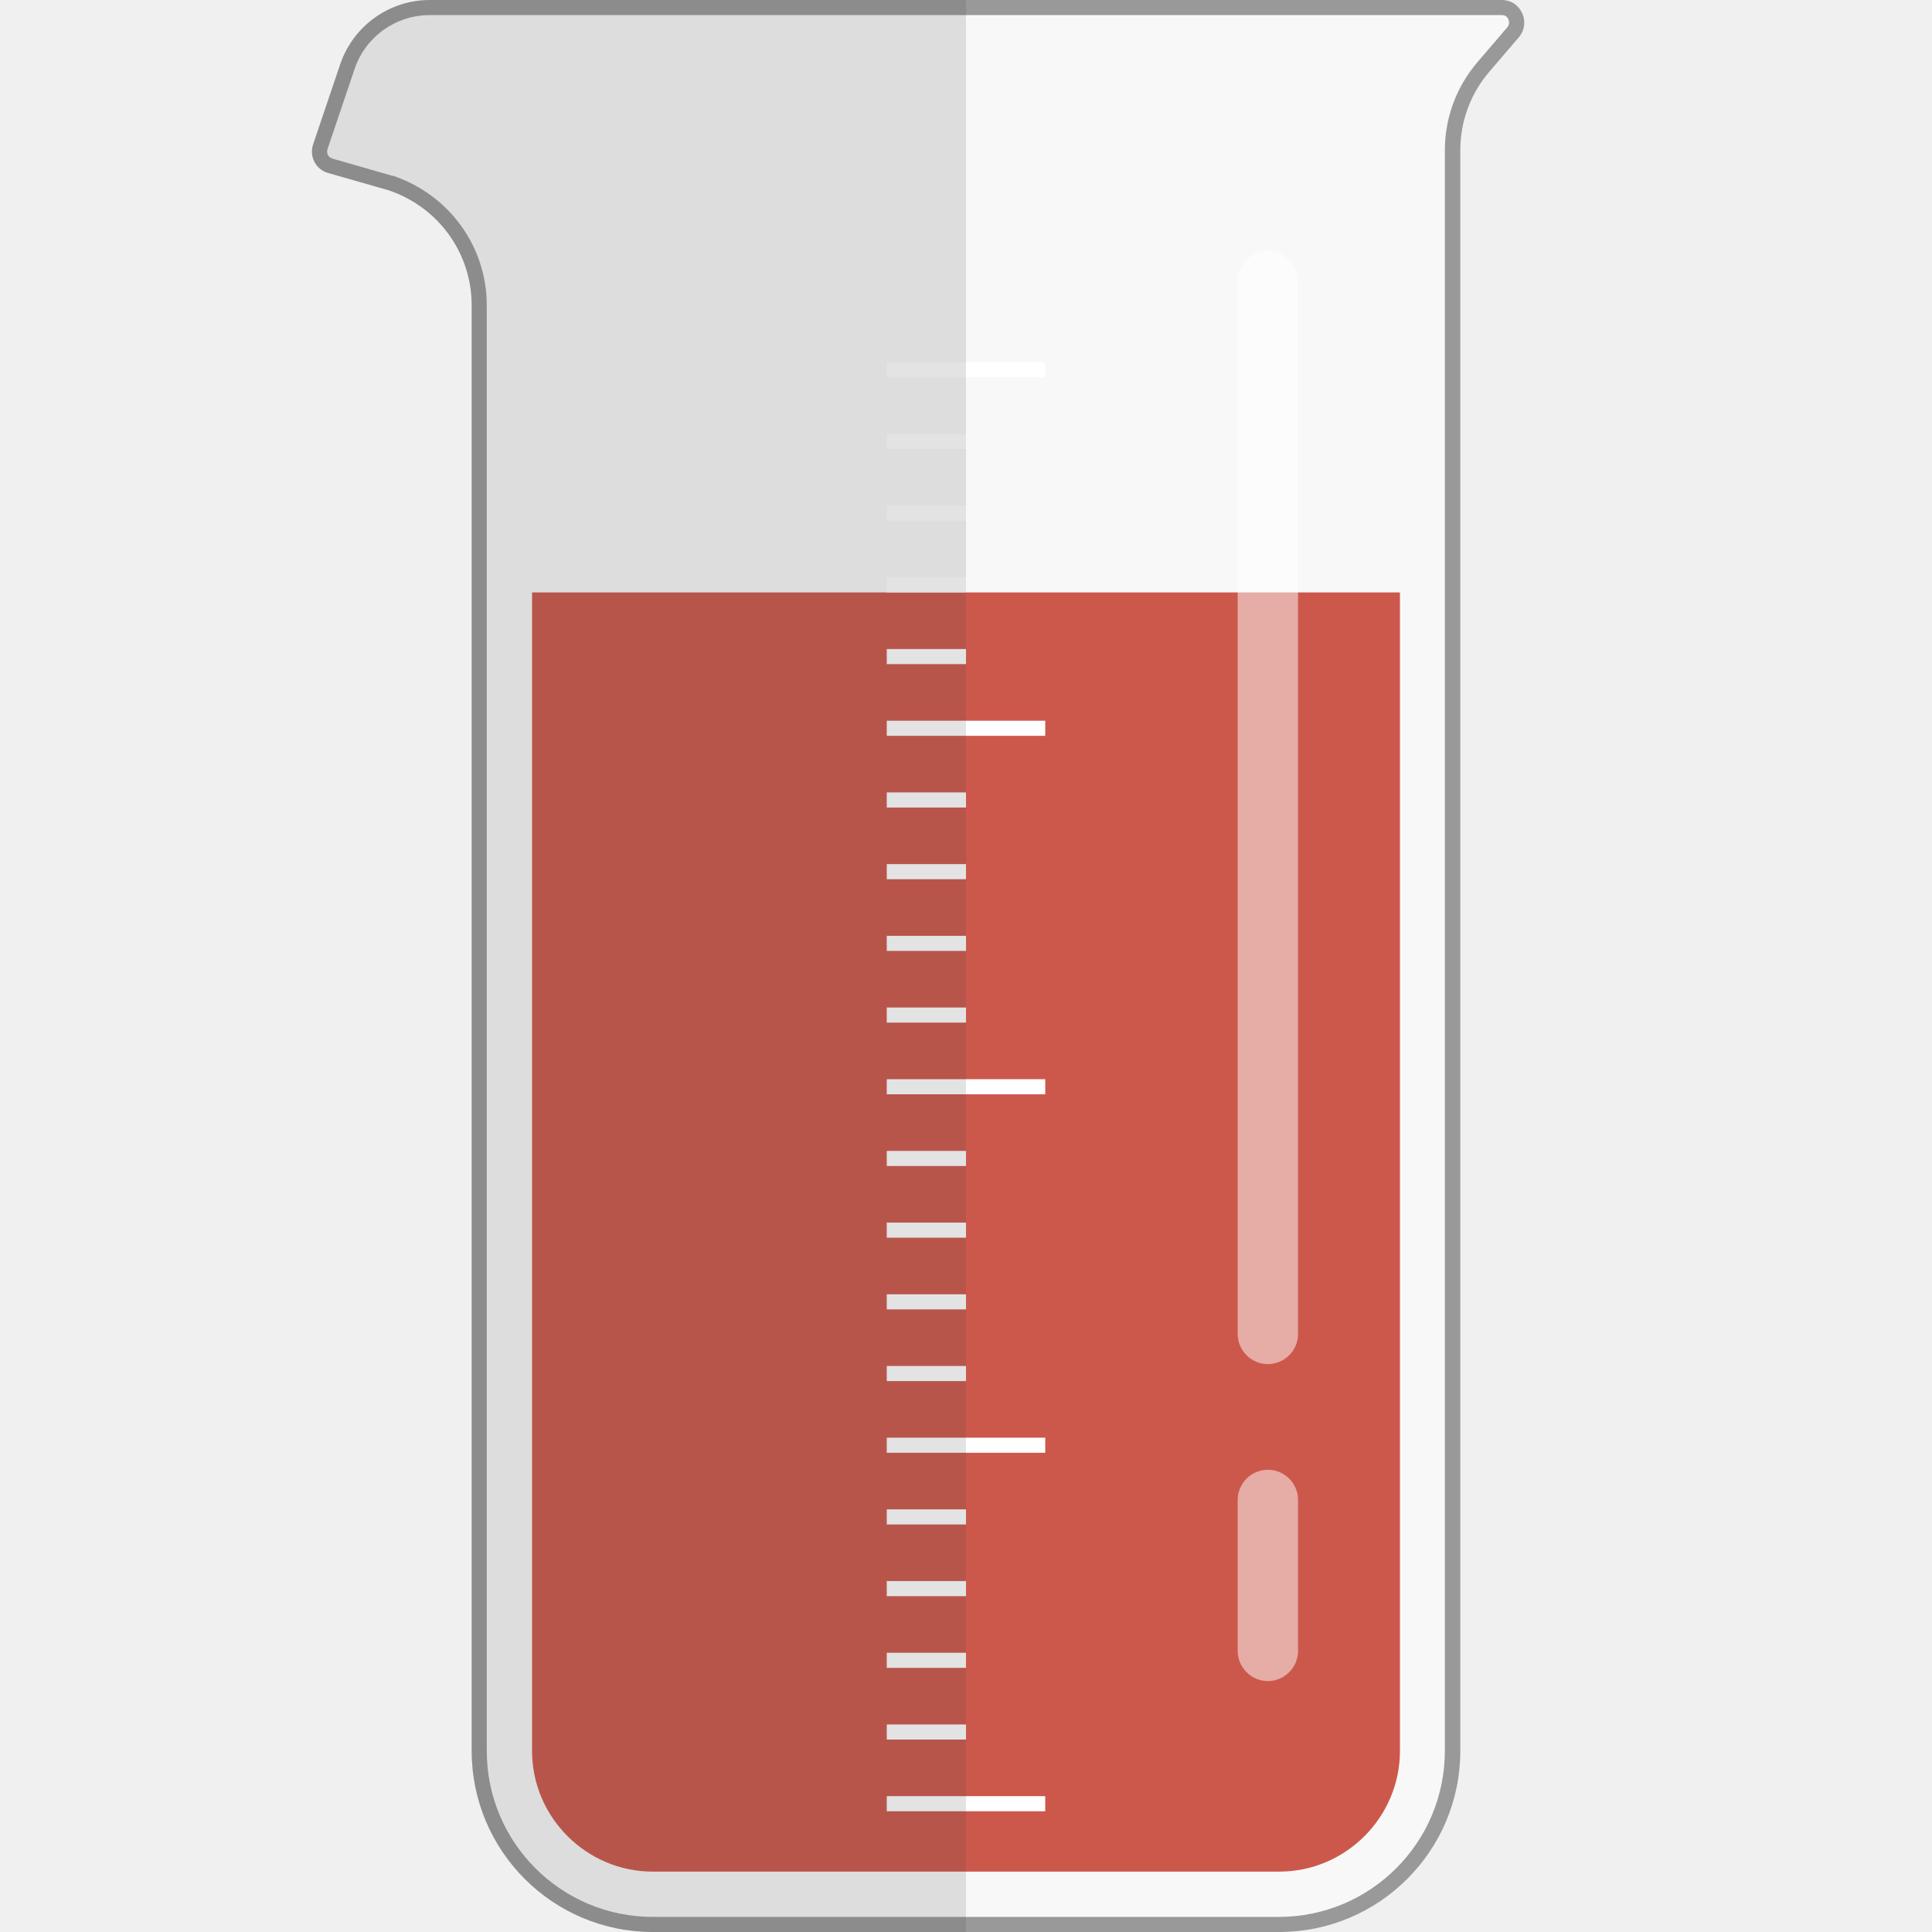
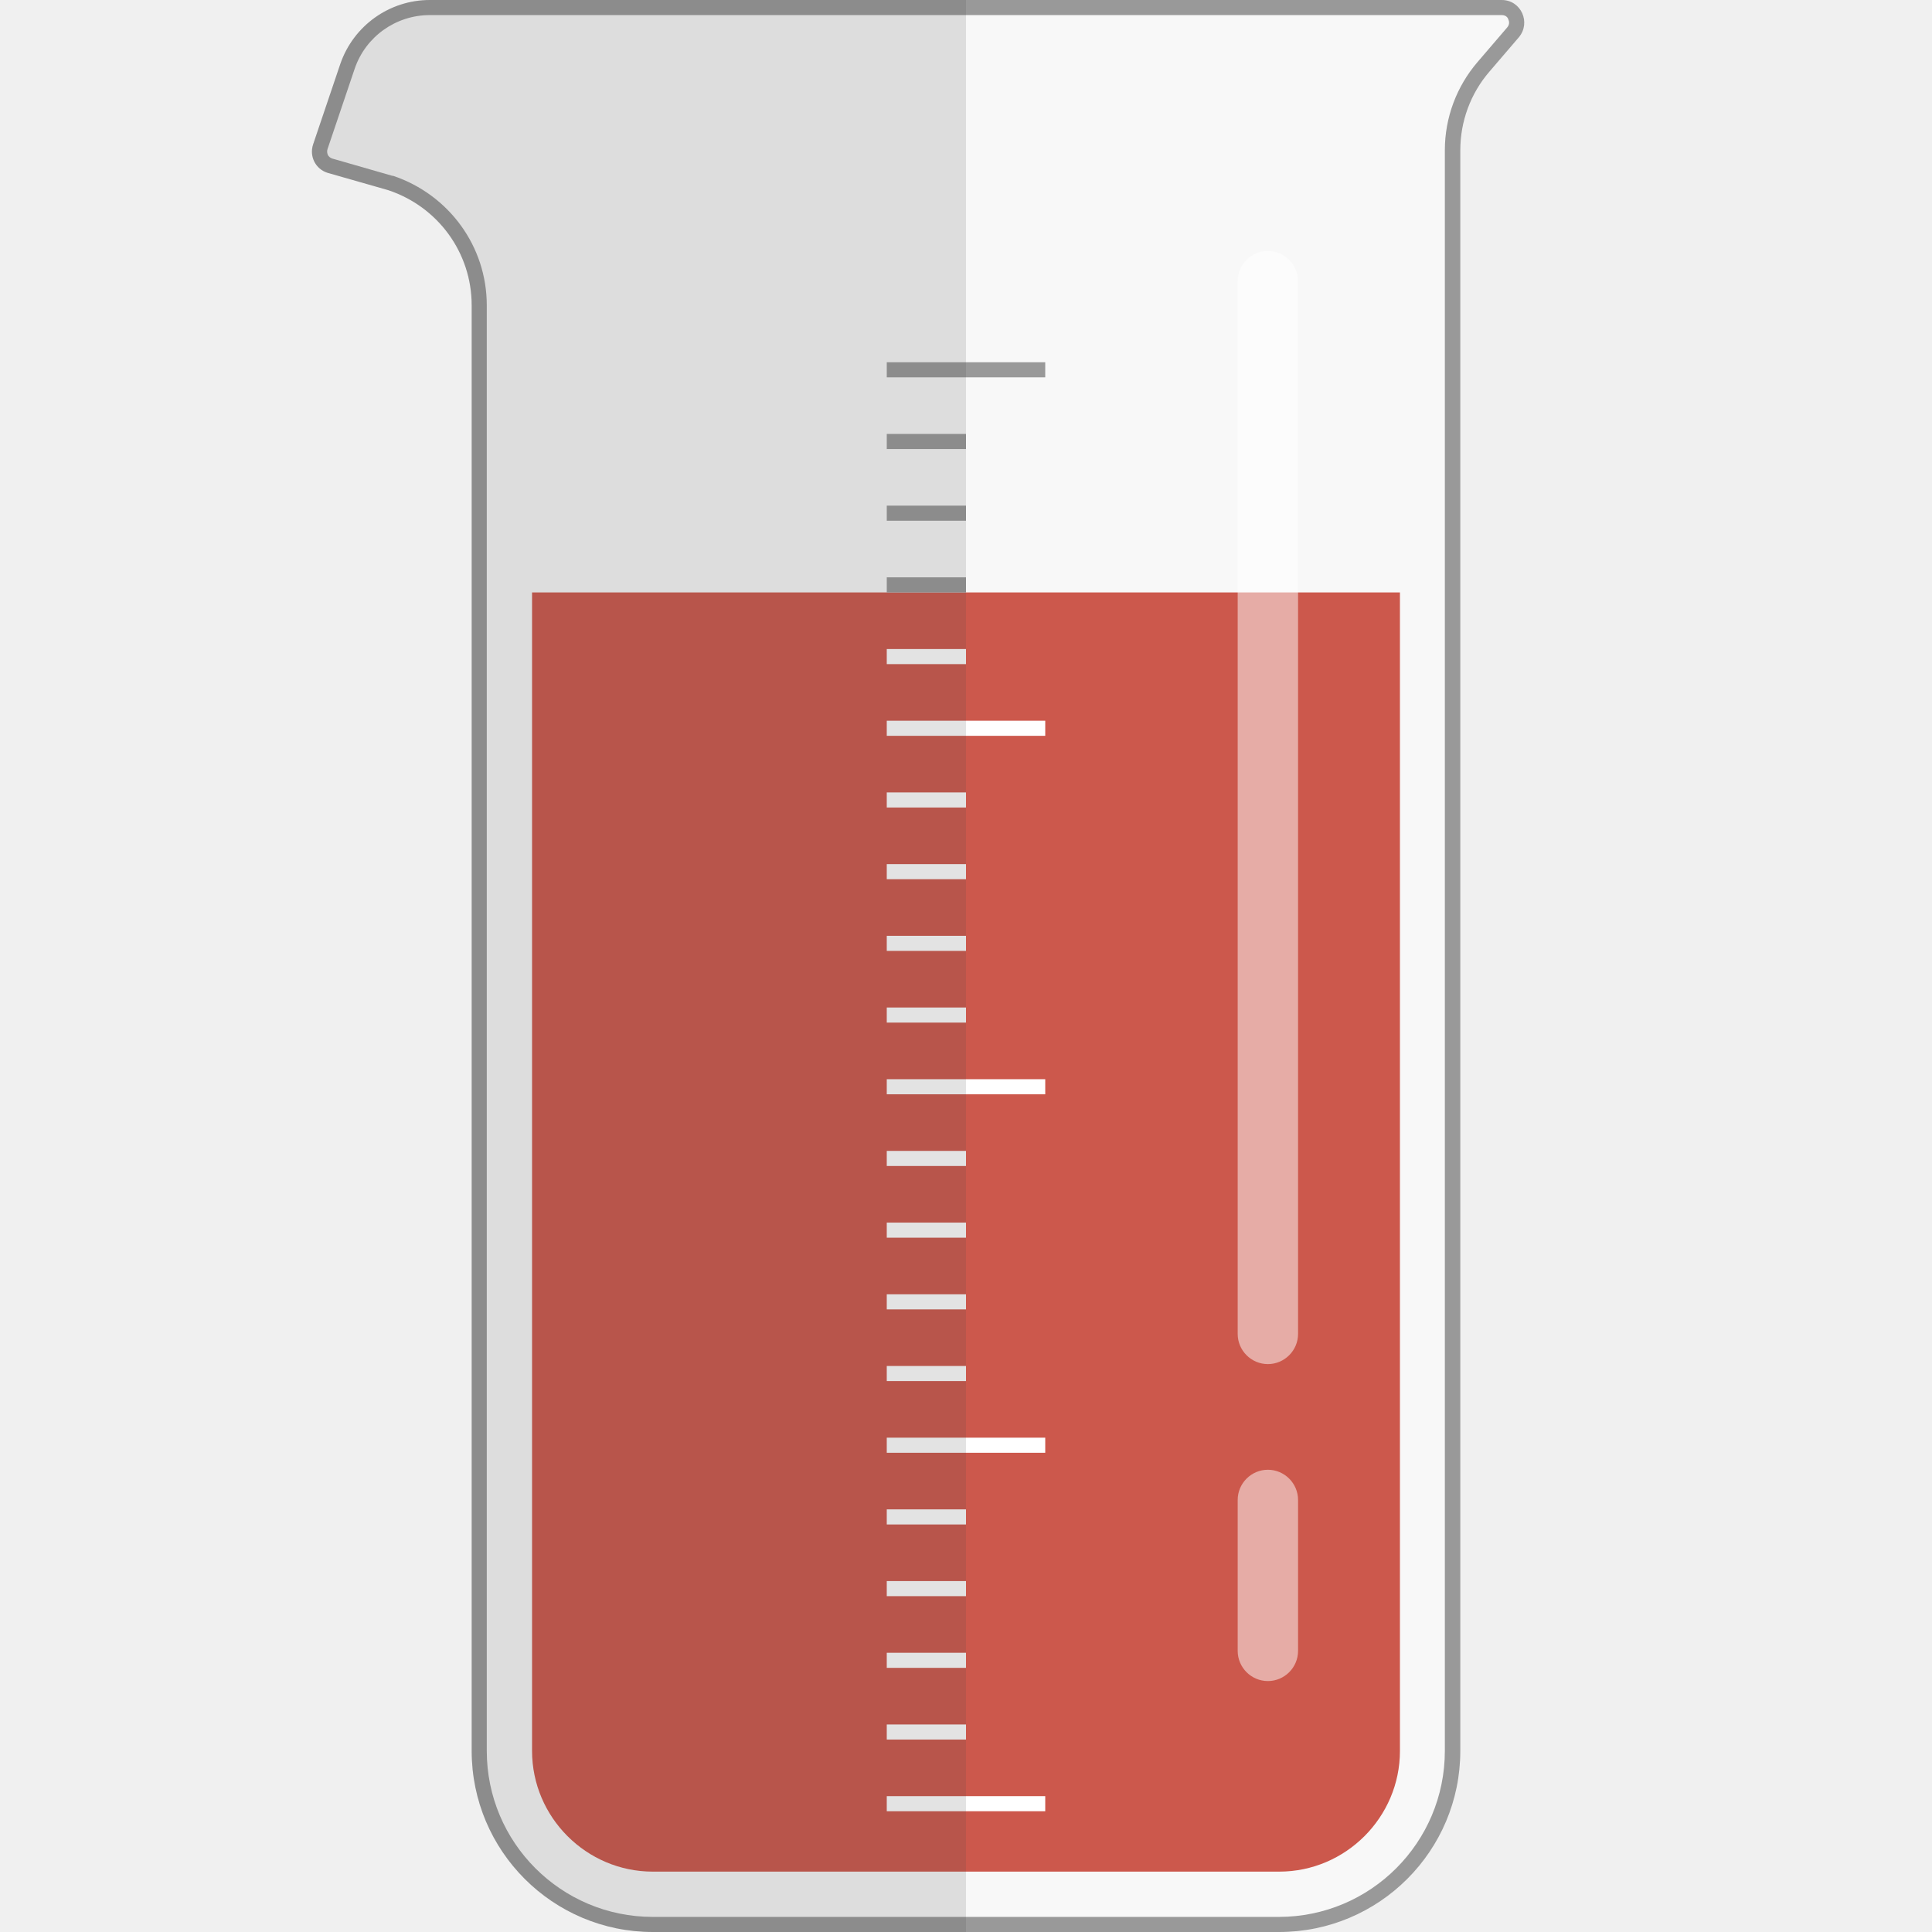
- <svg xmlns="http://www.w3.org/2000/svg" version="1.1" x="0" y="0" viewBox="0 0 512 512" xml:space="preserve">
+ <svg xmlns="http://www.w3.org/2000/svg" version="1.1" id="Layer_1" x="0" y="0" viewBox="0 0 512 512" xml:space="preserve">
+   <style type="text/css">.st1{fill:#999}</style>
  <path d="M387 0H113.9c-10.7 0-20.2 6.8-23.7 16.9L83 38.2c-1.1 3.2.6 6.6 3.8 7.6l16.1 4.6C116.1 54.8 125 67 125 80.9V464c0 26.5 21.5 48 48 48h166c26.5 0 48-21.5 48-48V39.8c0-7.6 2.7-15 7.7-20.8l7.8-9.1c3.3-3.9.6-9.9-4.5-9.9h-11z" fill="#f8f8f8" />
-   <path d="M398 4c1.1 0 1.6.7 1.7 1.1.2.4.5 1.3-.3 2.2l-7.8 9.1c-5.6 6.5-8.7 14.8-8.7 23.4V464c0 24.3-19.7 44-44 44H173c-24.3 0-44-19.7-44-44V80.9c0-15.6-10-29.3-24.8-34.3h-.2L88 42c-.6-.2-.9-.6-1.1-.9-.2-.5-.3-1-.1-1.6L94 18.2C96.9 9.7 104.9 4 113.9 4H398m0-4H113.9c-10.7 0-20.2 6.8-23.7 16.9L83 38.2c-1.1 3.2.6 6.6 3.8 7.6l16.1 4.6C116.1 54.8 125 67 125 80.9V464c0 26.5 21.5 48 48 48h166c26.5 0 48-21.5 48-48V39.8c0-7.6 2.7-15 7.7-20.8l7.8-9.1c3.3-3.9.6-9.9-4.5-9.9z" fill="#999" />
+   <path class="st1" d="M398 4c1.1 0 1.6.7 1.7 1.1.2.4.5 1.3-.3 2.2l-7.8 9.1c-5.6 6.5-8.7 14.8-8.7 23.4V464c0 24.3-19.7 44-44 44H173c-24.3 0-44-19.7-44-44V80.9c0-15.6-10-29.3-24.8-34.3h-.2L88 42c-.6-.2-.9-.6-1.1-.9-.2-.5-.3-1-.1-1.6L94 18.2C96.9 9.7 104.9 4 113.9 4H398m0-4H113.9c-10.7 0-20.2 6.8-23.7 16.9L83 38.2c-1.1 3.2.6 6.6 3.8 7.6l16.1 4.6C116.1 54.8 125 67 125 80.9V464c0 26.5 21.5 48 48 48h166c26.5 0 48-21.5 48-48V39.8c0-7.6 2.7-15 7.7-20.8l7.8-9.1c3.3-3.9.6-9.9-4.5-9.9z" />
  <path d="M141 157v307c0 17.6 14.4 32 32 32h166c17.6 0 32-14.4 32-32V157H141z" fill="#cc584c" />
  <path d="M344 74.5v279c0 4.4-3.6 8-8 8s-8-3.6-8-8v-279c0-4.4 3.6-8 8-8s8 3.6 8 8zm-8 315c-4.4 0-8 3.6-8 8v40c0 4.4 3.6 8 8 8s8-3.6 8-8v-40c0-4.4-3.6-8-8-8z" opacity=".5" fill="#fff" />
-   <path d="M235 476h42v4h-42zm0-95h42v4h-42zm0-95h42v4h-42zm0-95h42v4h-42zm0 266h21v4h-21zm0-19h21v4h-21zm0-19h21v4h-21zm0-19h21v4h-21zm0-38h21v4h-21zm0-19h21v4h-21zm0-19h21v4h-21zm0-19h21v4h-21zm0-38h21v4h-21zm0-19h21v4h-21zm0-19h21v4h-21zm0-19h21v4h-21zm0-38h21v4h-21zm0-19h21v4h-21zm0-19h21v4h-21zm0-19h21v4h-21zm0-19h42v4h-42z" fill="#fff" />
+   <path d="M235 476h42v4h-42v-4zm0-95h42v4h-42v-4zm0-95h42v4h-42v-4zm0-95h42v4h-42v-4zm0 266h21v4h-21v-4zm0-19h21v4h-21v-4zm0-19h21v4h-21v-4zm0-19h21v4h-21v-4zm0-38h21v4h-21v-4zm0-19h21v4h-21v-4zm0-19h21v4h-21v-4zm0-19h21v4h-21v-4zm0-38h21v4h-21v-4zm0-19h21v4h-21v-4zm0-19h21v4h-21v-4zm0-19h21v4h-21v-4zm0-38h21v4h-21v-4z" fill="#fff" />
+   <path class="st1" d="M235 153h21v4h-21v-4zm0-19h21v4h-21v-4zm0-19h21v4h-21v-4zm0-19h42v4h-42v-4z" />
  <path d="M125 0h-11.1c-10.7 0-20.2 6.8-23.7 16.9L83 38.2c-1.1 3.2.6 6.6 3.8 7.6l16.1 4.6C116.1 54.8 125 67 125 80.9V464c0 26.5 21.5 48 48 48h83V0H125z" opacity=".15" fill="#444" />
</svg>
